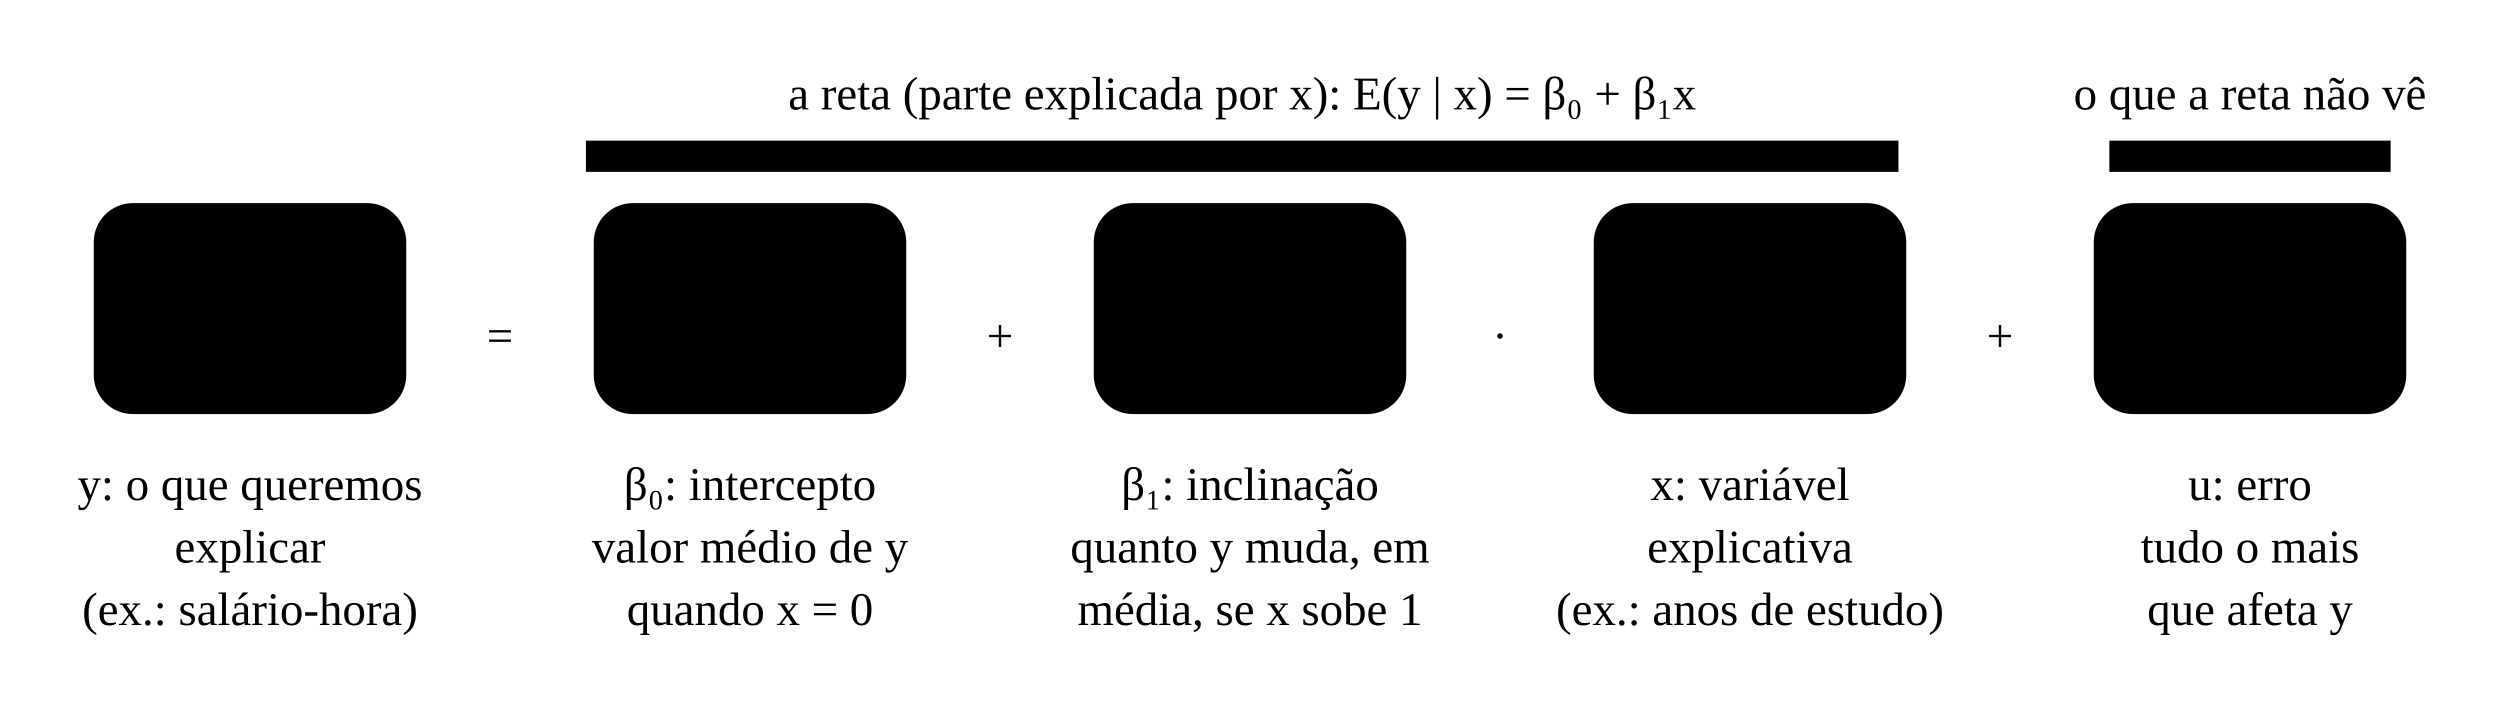
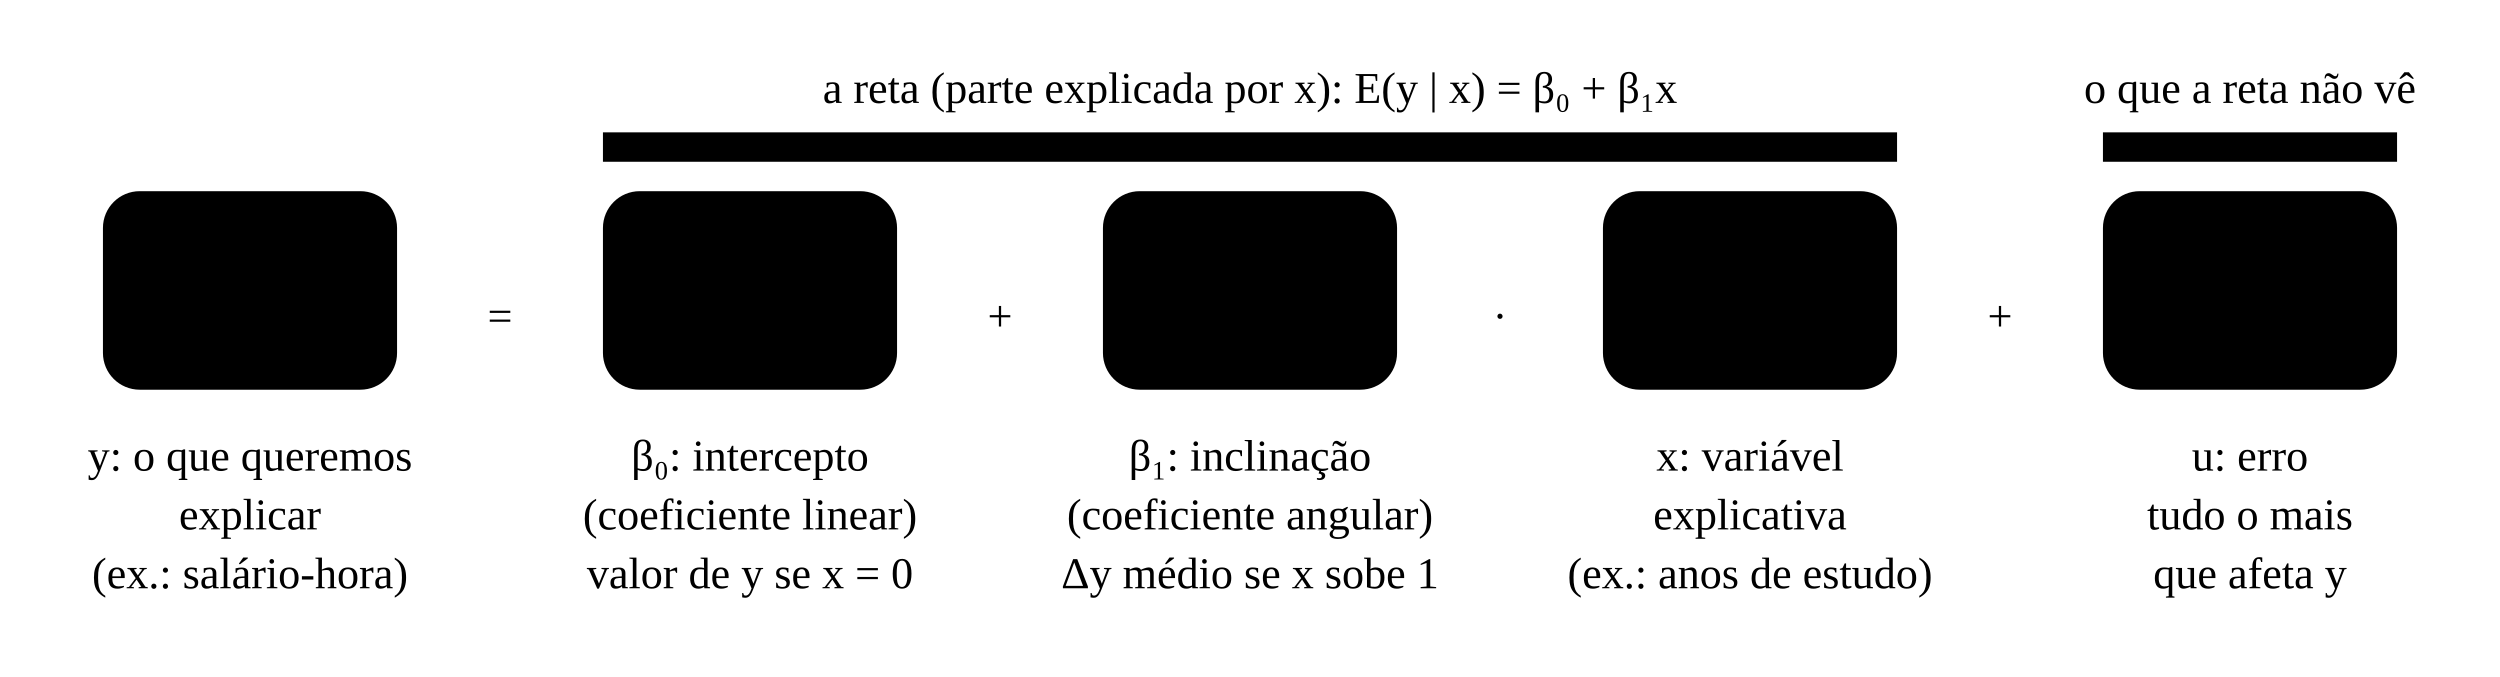
- <svg xmlns="http://www.w3.org/2000/svg" class="fig" viewBox="0 0 640 184" role="img" aria-label="Anatomia da equação y igual a beta zero mais beta um vezes x mais u, com o significado de cada parte">
-   <path class="brk" d="M150 44 V36 H486 V44" />
-   <text class="an" x="318" y="28" text-anchor="middle">a reta (parte explicada por x): E(y | x) = β₀ + β₁x</text>
-   <path class="brk" d="M540 44 V36 H612 V44" />
-   <text class="an" x="576" y="28" text-anchor="middle">o que a reta não vê</text>
-   <rect class="nb" x="24" y="52" width="80" height="54" rx="10" />
-   <text class="big " x="64" y="90" text-anchor="middle">y</text>
-   <text class="an sm" x="64" y="128" text-anchor="middle">y: o que queremos</text>
-   <text class="an sm" x="64" y="144" text-anchor="middle">explicar</text>
-   <text class="an sm" x="64" y="160" text-anchor="middle">(ex.: salário-hora)</text>
-   <rect class="nr" x="152" y="52" width="80" height="54" rx="10" />
-   <text class="big resc" x="192" y="90" text-anchor="middle">β₀</text>
-   <text class="an sm" x="192" y="128" text-anchor="middle">β₀: intercepto</text>
-   <text class="an sm" x="192" y="144" text-anchor="middle">valor médio de y</text>
-   <text class="an sm" x="192" y="160" text-anchor="middle">quando x = 0</text>
-   <rect class="nm" x="280" y="52" width="80" height="54" rx="10" />
-   <text class="big fitc" x="320" y="90" text-anchor="middle">β₁</text>
-   <text class="an sm" x="320" y="128" text-anchor="middle">β₁: inclinação</text>
-   <text class="an sm" x="320" y="144" text-anchor="middle">quanto y muda, em</text>
-   <text class="an sm" x="320" y="160" text-anchor="middle">média, se x sobe 1</text>
-   <rect class="nb" x="408" y="52" width="80" height="54" rx="10" />
-   <text class="big " x="448" y="90" text-anchor="middle">x</text>
-   <text class="an sm" x="448" y="128" text-anchor="middle">x: variável</text>
-   <text class="an sm" x="448" y="144" text-anchor="middle">explicativa</text>
-   <text class="an sm" x="448" y="160" text-anchor="middle">(ex.: anos de estudo)</text>
-   <rect class="ng" x="536" y="52" width="80" height="54" rx="10" />
-   <text class="big posc" x="576" y="90" text-anchor="middle">u</text>
-   <text class="an sm" x="576" y="128" text-anchor="middle">u: erro</text>
-   <text class="an sm" x="576" y="144" text-anchor="middle">tudo o mais</text>
-   <text class="an sm" x="576" y="160" text-anchor="middle">que afeta y</text>
-   <text class="big" x="128" y="90" text-anchor="middle">=</text>
-   <text class="big" x="256" y="90" text-anchor="middle">+</text>
-   <text class="big" x="384" y="90" text-anchor="middle">·</text>
-   <text class="big" x="512" y="90" text-anchor="middle">+</text>
+ <svg xmlns="http://www.w3.org/2000/svg" class="fig" viewBox="0 0 680 184" role="img" aria-label="Anatomia da equação y igual a beta zero mais beta um vezes x mais u, com o significado de cada parte">
+   <path class="brk" d="M164 44 V36 H516 V44" />
+   <text class="an" x="340" y="28" text-anchor="middle">a reta (parte explicada por x): E(y | x) = β₀ + β₁x</text>
+   <path class="brk" d="M572 44 V36 H652 V44" />
+   <text class="an" x="612" y="28" text-anchor="middle">o que a reta não vê</text>
+   <rect class="nb" x="28" y="52" width="80" height="54" rx="10" />
+   <text class="big " x="68" y="90" text-anchor="middle">y</text>
+   <text class="an sm" x="68" y="128" text-anchor="middle">y: o que queremos</text>
+   <text class="an sm" x="68" y="144" text-anchor="middle">explicar</text>
+   <text class="an sm" x="68" y="160" text-anchor="middle">(ex.: salário-hora)</text>
+   <rect class="nr" x="164" y="52" width="80" height="54" rx="10" />
+   <text class="big resc" x="204" y="90" text-anchor="middle">β₀</text>
+   <text class="an sm" x="204" y="128" text-anchor="middle">β₀: intercepto</text>
+   <text class="an sm" x="204" y="144" text-anchor="middle">(coeficiente linear)</text>
+   <text class="an sm" x="204" y="160" text-anchor="middle">valor de y se x = 0</text>
+   <rect class="nm" x="300" y="52" width="80" height="54" rx="10" />
+   <text class="big fitc" x="340" y="90" text-anchor="middle">β₁</text>
+   <text class="an sm" x="340" y="128" text-anchor="middle">β₁: inclinação</text>
+   <text class="an sm" x="340" y="144" text-anchor="middle">(coeficiente angular)</text>
+   <text class="an sm" x="340" y="160" text-anchor="middle">Δy médio se x sobe 1</text>
+   <rect class="nb" x="436" y="52" width="80" height="54" rx="10" />
+   <text class="big " x="476" y="90" text-anchor="middle">x</text>
+   <text class="an sm" x="476" y="128" text-anchor="middle">x: variável</text>
+   <text class="an sm" x="476" y="144" text-anchor="middle">explicativa</text>
+   <text class="an sm" x="476" y="160" text-anchor="middle">(ex.: anos de estudo)</text>
+   <rect class="ng" x="572" y="52" width="80" height="54" rx="10" />
+   <text class="big posc" x="612" y="90" text-anchor="middle">u</text>
+   <text class="an sm" x="612" y="128" text-anchor="middle">u: erro</text>
+   <text class="an sm" x="612" y="144" text-anchor="middle">tudo o mais</text>
+   <text class="an sm" x="612" y="160" text-anchor="middle">que afeta y</text>
+   <text class="big" x="136" y="90" text-anchor="middle">=</text>
+   <text class="big" x="272" y="90" text-anchor="middle">+</text>
+   <text class="big" x="408" y="90" text-anchor="middle">·</text>
+   <text class="big" x="544" y="90" text-anchor="middle">+</text>
</svg>
